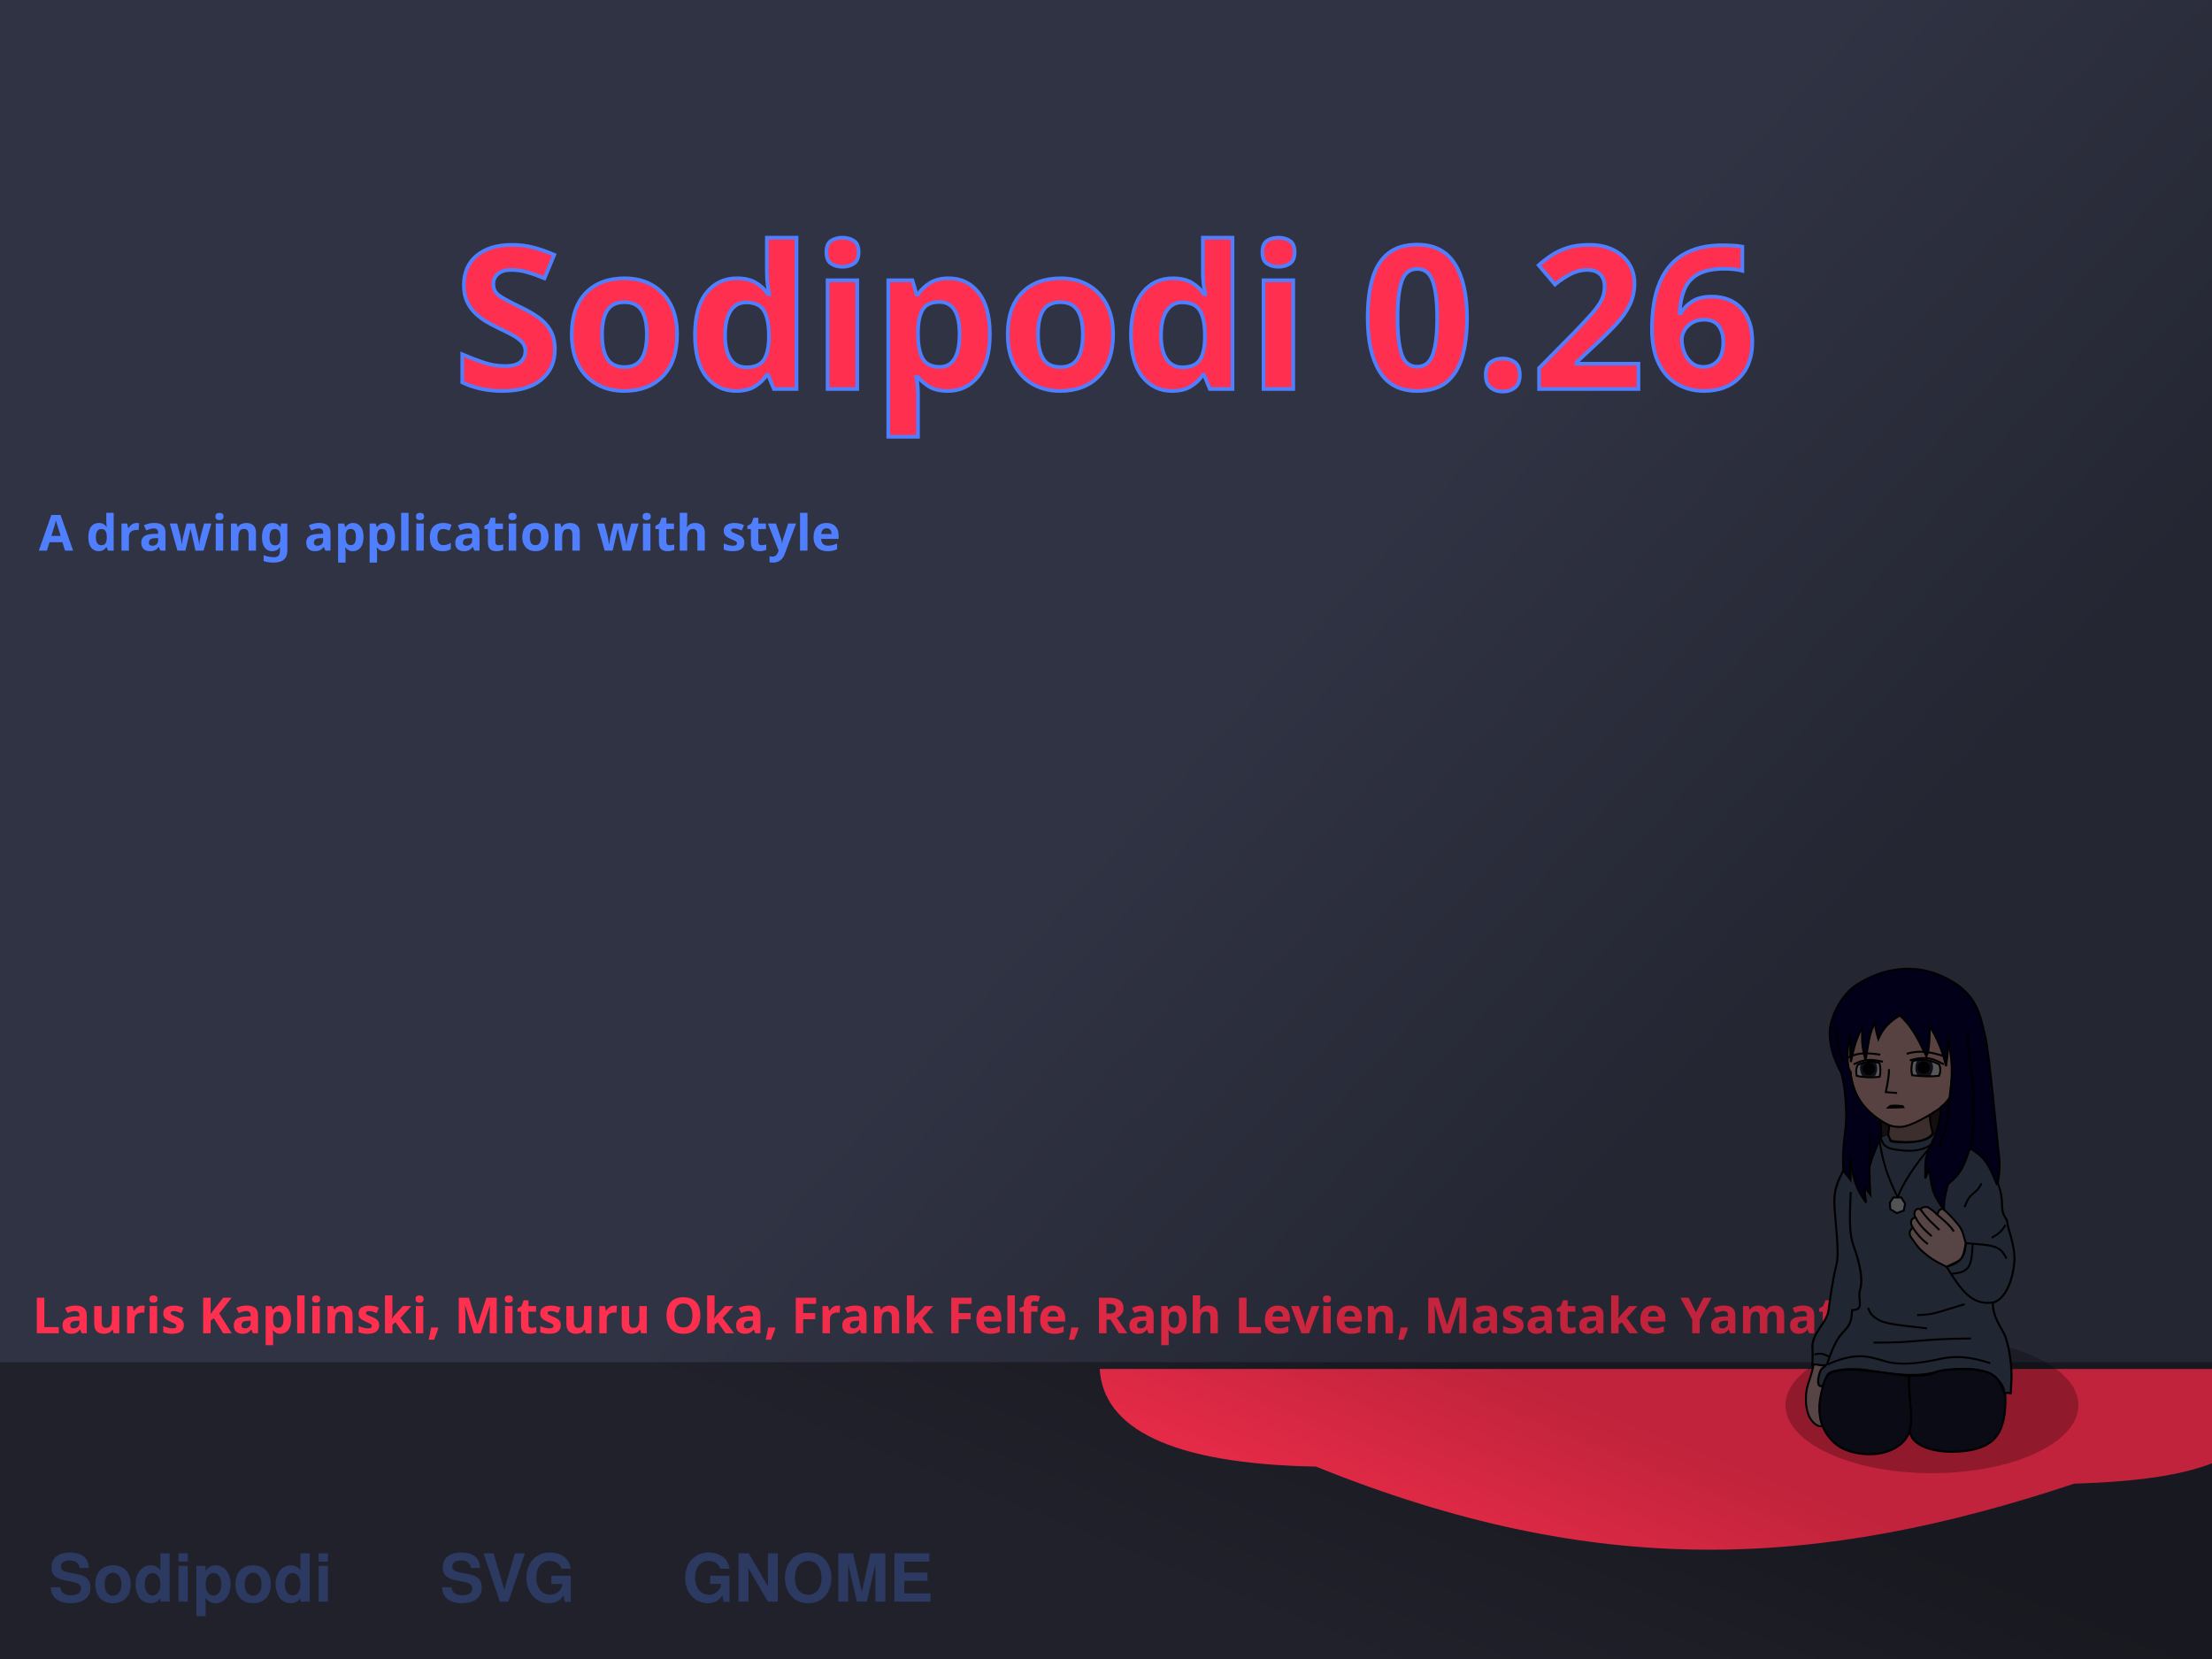
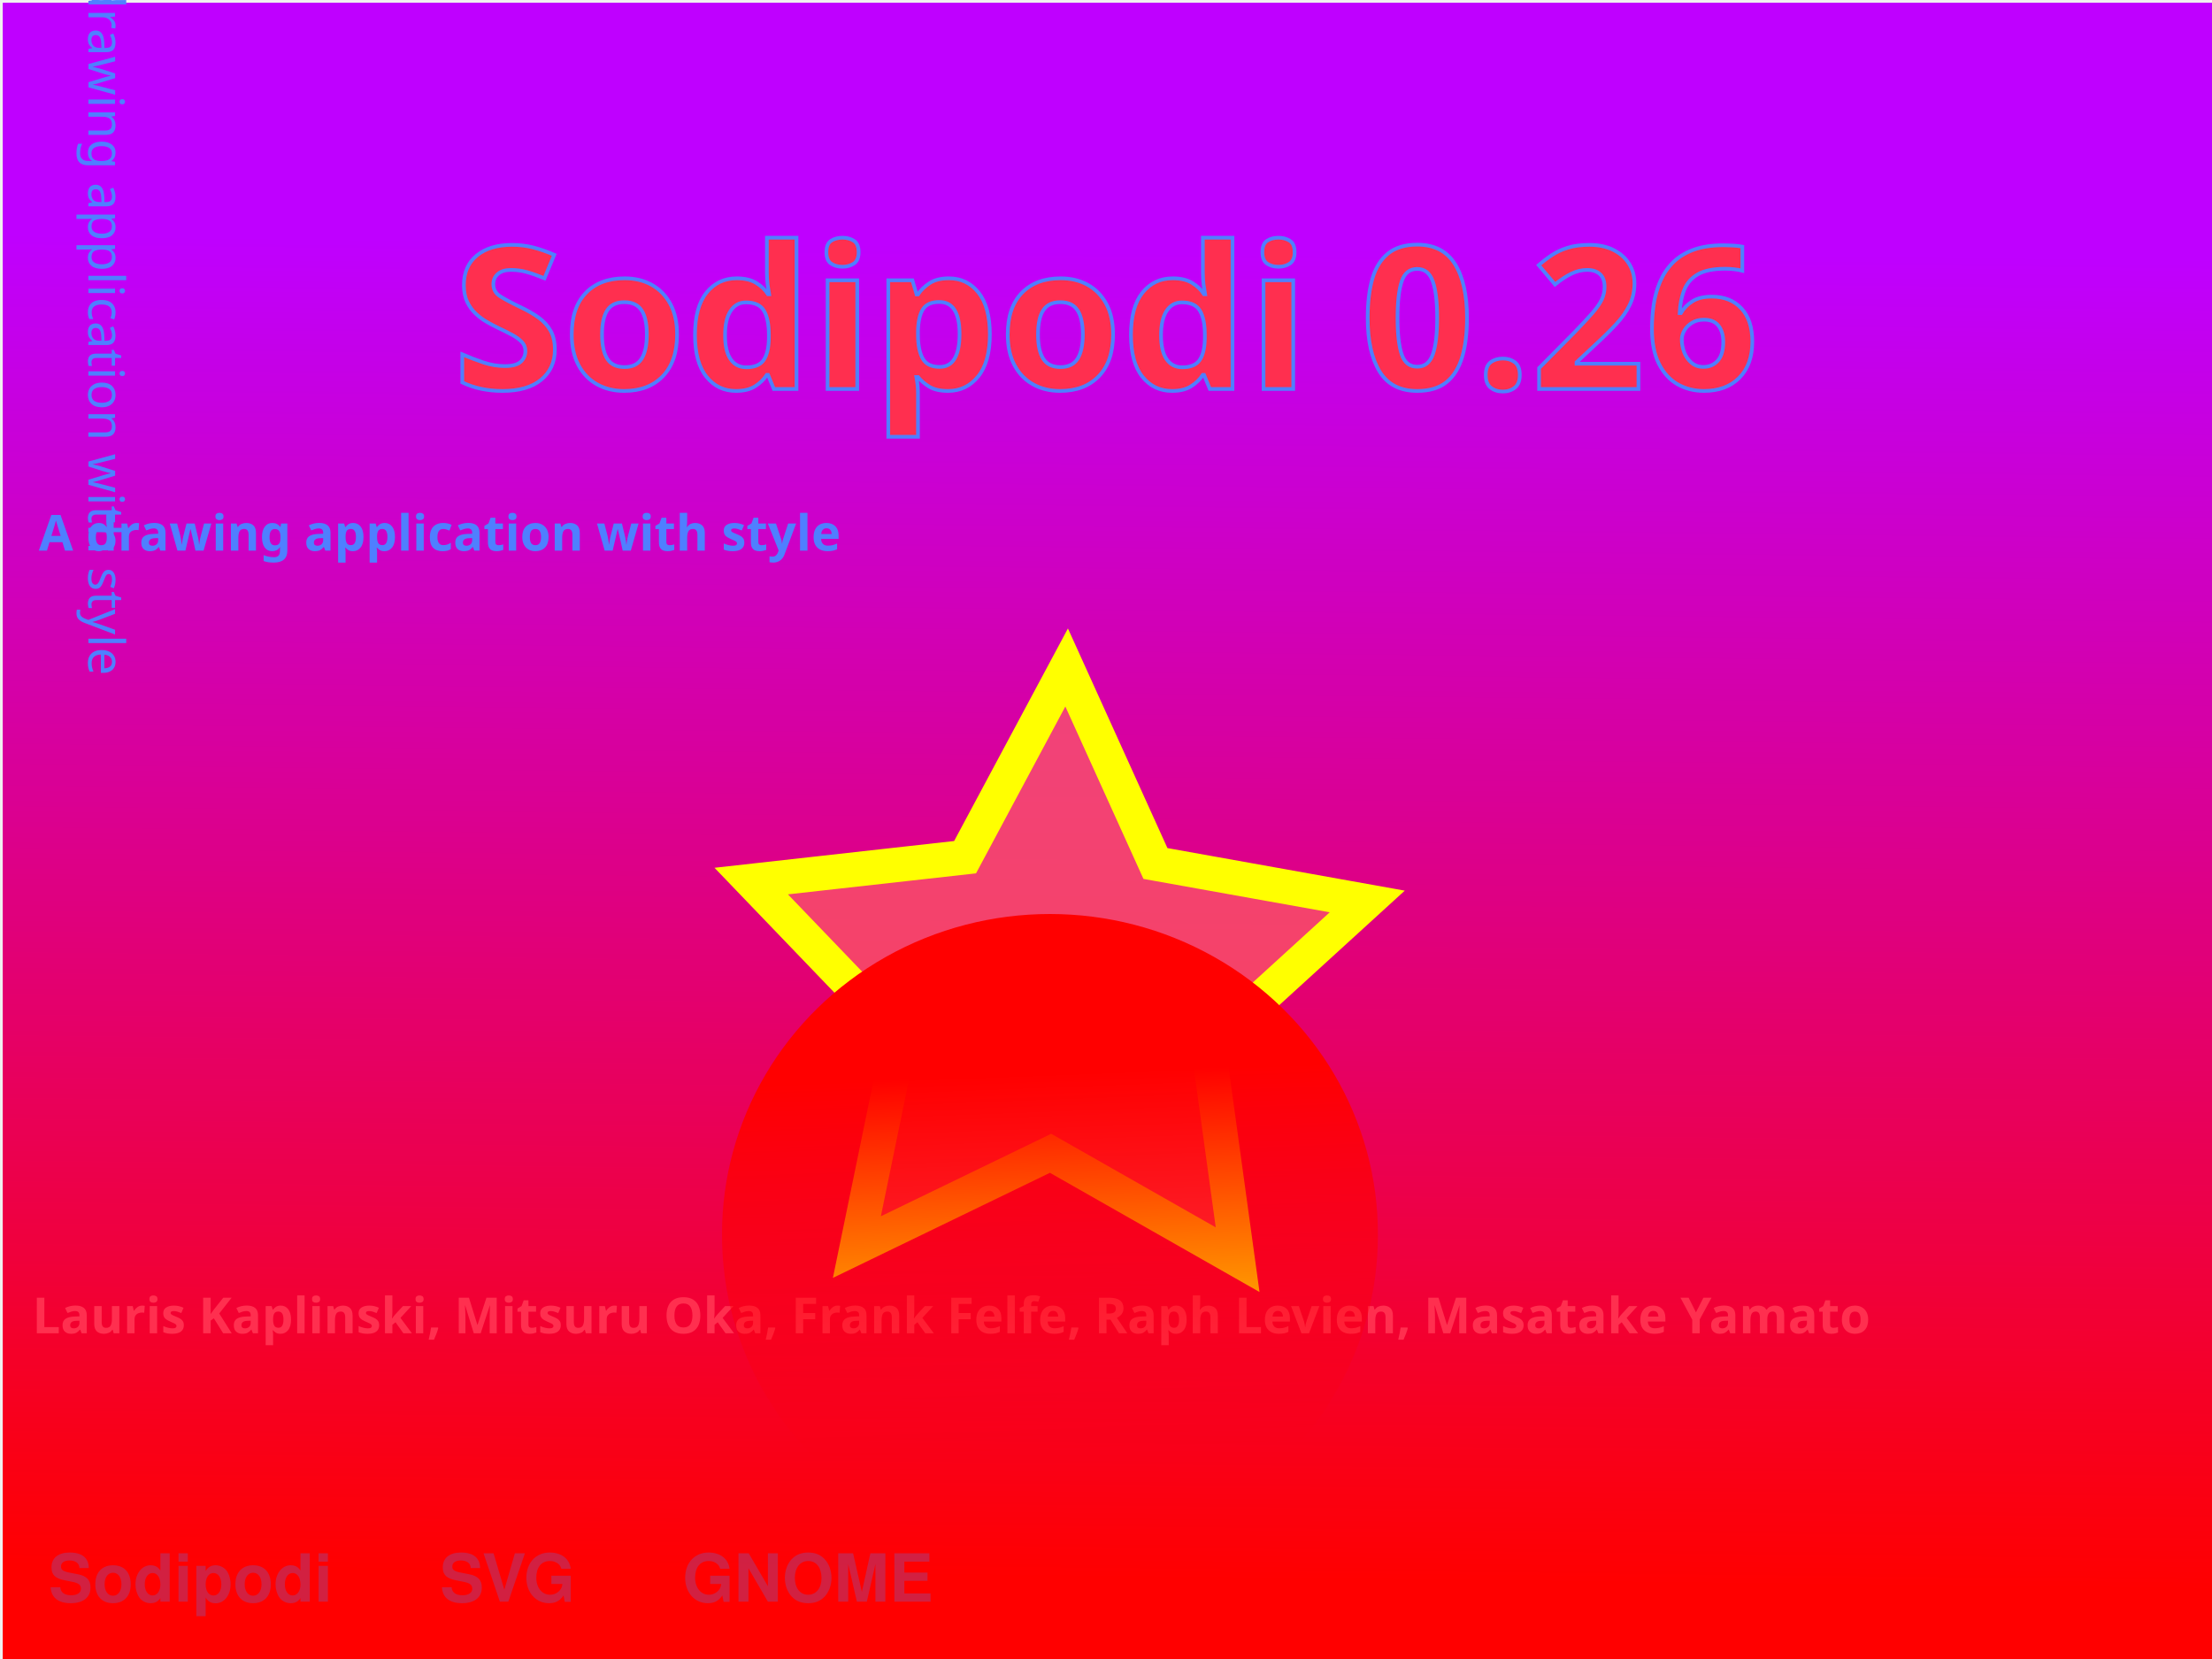
<svg xmlns="http://www.w3.org/2000/svg" xmlns:xlink="http://www.w3.org/1999/xlink" width="800" height="600" id="svg1212">
  <defs id="defs1214">
+     <linearGradient id="linearGradient217">
+       <stop style="stop-color:#ff0000;stop-opacity:1;" offset="0" id="stop218" />
+       <stop style="stop-color:#ff0000;stop-opacity:0;" offset="1" id="stop219" />
+     </linearGradient>
    <linearGradient id="linearGradient1417">
-       <stop style="stop-color:#000000;stop-opacity:0;" offset="0" id="stop1418" />
-       <stop style="stop-color:#000000;stop-opacity:0.749;" offset="1" id="stop1419" />
+       <stop style="stop-color:#ff0000;stop-opacity:1;" offset="0" id="stop1418" />
+       <stop style="stop-color:#bf00ff;stop-opacity:1;" offset="1" id="stop1419" />
    </linearGradient>
-     <linearGradient xlink:href="#linearGradient1417" id="linearGradient1420" x1="0.447" y1="0.438" x2="0.767" y2="0.68" />
-     <linearGradient xlink:href="#linearGradient1417" id="linearGradient1421" x1="0.428" y1="0.905" x2="0.873" y2="0.699" />
+     <linearGradient xlink:href="#linearGradient217" id="linearGradient1420" x1="0.496" y1="0.25" x2="0.519" y2="0.844" gradientUnits="objectBoundingBox" gradientTransform="scale(0.999997,1)" spreadMethod="pad" />
+     <linearGradient xlink:href="#linearGradient1417" id="linearGradient1421" x1="0.251" y1="0.945" x2="0.263" y2="0.141" gradientUnits="objectBoundingBox" spreadMethod="pad" />
  </defs>
-   <rect width="3607.79" height="3041.54" x="-1403.89" y="-1220.77" style="font-size:12;fill-rule:evenodd;stroke-width:2.18pt;" id="rect347" />
-   <rect width="800" height="600" x="0" y="0" style="font-size:12;fill:#303343;fill-rule:evenodd;stroke-width:0.996pt;" id="rect1215" />
+   <rect style="fill:url(#linearGradient1421);fill-opacity:1;fill-rule:evenodd;stroke:none;stroke-opacity:1;stroke-width:1pt;stroke-linejoin:miter;stroke-linecap:butt;" id="rect216" x="0.997" y="0.997" width="801.329" height="601.993" />
  <text x="11.696" y="482.198" style="font-size:18;font-weight:bold;fill:#ff2f4f;fill-rule:evenodd;stroke-width:1pt;font-family:Book Antiqua;" id="text1187">
    <tspan x="11.696" y="482.198" id="tspan1190">
Lauris Kaplinski, Mitsuru Oka, Frank Felfe, Raph Levien, Masatake Yamato</tspan>
  </text>
-   <rect width="800" height="107.343" x="0" y="492.657" style="font-size:12;fill:#131316;fill-opacity:0.544;fill-rule:evenodd;stroke-width:0.421pt;" id="rect1216" />
-   <path d="M 397.719 492.577 C 399.013 513.969 423.082 526.894 475.953 527.897 C 577.559 568.923 657.232 564.948 750.183 534.063 C 772.808 533.39 789 531.009 800 526.703 C 800 518.602 800 506.452 800 492.577 L 397.719 492.577 z " transform="translate(0,2.52271)" style="font-size:12;fill:#ff2f4f;fill-rule:evenodd;stroke-width:1.25;" id="path1239" />
-   <path d="M 211.951 489.759 L 441.643 597.102 L 800 597.102 L 800 489.759 L 211.951 489.759 z " transform="translate(0,2.898)" style="font-size:12;fill:url(#linearGradient1421);fill-opacity:0.33;fill-rule:evenodd;stroke-width:1.25;" id="path1217" />
-   <path d="M 585.499 0 L 211.951 492.657 L 800 492.657 L 800 0 L 585.499 0 z " style="font-size:12;fill:url(#linearGradient1420);fill-opacity:0.33;fill-rule:evenodd;stroke-width:1.25;" id="path1416" />
  <text x="400" y="140.678" style="font-size:72;font-weight:bold;fill:#ff2f4f;fill-rule:evenodd;stroke:#4f7fff;stroke-width:1pt;font-family:Book Antiqua;text-anchor:middle;" id="title">
    <tspan x="400" y="140.678" id="tspan257">
Sodipodi 0.26</tspan>
  </text>
  <text x="14.035" y="199.158" style="font-size:18;font-weight:bold;fill:#4f7fff;fill-rule:evenodd;stroke-width:1pt;font-family:Book Antiqua;" id="text1180">
    <tspan x="14.035" y="199.158" id="tspan1195">
A drawing application with style</tspan>
  </text>
  <a xlink:href="http://www.sodipodi.com/" style="font-size:12;" id="a89">
    <text x="17.544" y="579.274" style="font-size:24;font-weight:bold;fill:#4f7fff;fill-opacity:0.256;fill-rule:evenodd;stroke-width:1pt;font-family:Helvetica;" id="text1192">
      <tspan x="17.544" y="579.274" id="tspan1313">
Sodipodi</tspan>
    </text>
  </a>
  <a xlink:href="http://www.w3.org/TR/SVG/" style="font-size:12;" id="a93">
    <text x="159.064" y="579.274" style="font-size:24;font-weight:bold;fill:#4f7fff;fill-opacity:0.256;fill-rule:evenodd;stroke-width:1pt;font-family:Helvetica;" id="text1315">
      <tspan x="159.064" y="579.274" id="tspan1318">
SVG</tspan>
    </text>
  </a>
  <a xlink:href="http://www.gnome.org/" style="font-size:12;" id="a97">
    <text x="246.784" y="579.274" style="font-size:24;font-weight:bold;fill:#4f7fff;fill-opacity:0.256;fill-rule:evenodd;stroke-width:1pt;font-family:Helvetica;" id="text1320">
      <tspan x="246.784" y="579.274" id="tspan1323">
GNOME</tspan>
    </text>
  </a>
-   <ellipse cx="688.621" cy="504.418" rx="52.977" ry="24.596" transform="translate(10.0908,3.78407)" style="font-size:12;fill-opacity:0.25;fill-rule:evenodd;stroke-width:1pt;" id="path263" />
-   <g transform="translate(6.30678,-6.30678)" style="font-size:12;" id="g215">
-     <g transform="translate(-343.404,0)" id="g169">
-       <path d="M 380.473 401.903 C 381.879 410.341 384.129 413.715 384.973 418.778 C 385.816 423.84 385.535 430.028 383.848 434.528 C 382.16 439.028 379.066 441.278 377.379 441.84 C 375.691 442.403 374.567 442.403 375.41 439.59 C 376.254 436.778 377.379 428.341 375.129 419.903 C 372.316 410.622 372.317 405.559 371.473 401.903 C 375.691 401.059 377.66 400.497 380.473 401.903 z " transform="matrix(-0.560503,0,0,0.560503,1206.26,274.328)" style="fill:#ffc9c9;fill-rule:evenodd;stroke:#000000;stroke-width:1.25;" id="path101" />
-       <path d="M 264.87 362.356 C 264.745 370.006 261.723 374.914 258.113 381.332 C 254.503 387.75 252.096 403.795 252.898 414.225 C 253.7 424.654 252.096 419.84 255.706 420.643 C 259.316 421.445 254.904 416.631 264.531 409.812 C 274.158 402.993 290.203 404.597 304.243 407.807 C 318.282 411.016 339.141 407.004 346.762 405.801 C 354.384 404.597 369.226 405.4 371.231 408.609 C 373.237 411.818 372.836 416.23 375.644 416.23 C 378.451 416.23 377.649 411.016 376.446 407.405 C 375.242 403.795 373.638 404.597 372.435 402.592 C 377.649 403.394 377.854 401.405 381.234 402.634 C 381.234 402.634 380.94 396.731 381.161 392.242 C 382.303 382.53 372.02 375.674 370.877 367.675 C 369.734 359.677 368.02 346.536 365.735 337.966 C 363.45 329.396 367.098 305.972 367.098 296.831 C 367.098 287.69 363.45 280.834 359.45 273.978 C 348.691 261.898 342.848 257.146 332.598 253.41 C 332.598 254.553 330.884 255.696 330.884 257.981 C 327.456 259.695 305.058 259.695 303.504 253.017 C 279.912 259.811 271.123 267.02 266.324 275.692 C 261.382 284.947 258.897 291.118 258.897 299.116 C 258.897 307.115 255.469 307.686 255.469 310.543 C 255.469 313.399 251.47 323.112 250.899 331.682 C 250.327 340.252 254.244 359.761 264.87 362.356 z " transform="matrix(-0.560503,0,0,0.560503,1206.26,274.328)" style="fill:#617193;fill-rule:evenodd;stroke:#000000;stroke-width:1pt;" id="path102" />
-       <path d="M 356.523 290.963 C 356.818 303.366 358.295 315.769 354.456 326.4 C 350.617 337.03 349.436 344.708 349.731 349.728 C 350.026 354.748 351.207 354.158 350.912 358.587 C 350.617 363.017 349.14 367.151 355.637 367.151 C 355.932 372.762 355.932 376.01 361.838 381.916 C 367.744 387.822 371.879 402.587 371.879 402.587 " transform="matrix(-0.560503,0,0,0.560503,1206.26,274.328)" style="fill:none;fill-rule:evenodd;stroke:#000000;stroke-width:1pt;" id="path103" />
-       <path d="M 278.858 385.46 C 314.59 385.755 313.704 388.413 341.758 388.118 " transform="matrix(-0.560503,0,0,0.560503,1206.26,274.328)" style="fill:none;fill-rule:evenodd;stroke:#000000;stroke-width:1.25;" id="path104" />
-       <path d="M 282.993 363.312 C 301.006 368.628 302.187 370.104 313.704 370.399 " transform="matrix(-0.560503,0,0,0.560503,1206.26,274.328)" style="fill:none;fill-rule:evenodd;stroke:#000000;stroke-width:1.25;" id="path105" />
-       <path d="M 307.207 378.963 L 307.207 378.963 C 330.832 376.306 335.261 375.715 339.691 372.762 C 344.12 369.809 344.12 368.332 345.301 365.675 " transform="matrix(-0.560503,0,0,0.560503,1206.26,274.328)" style="fill:none;fill-rule:evenodd;stroke:#000000;stroke-width:1.25;" id="path106" />
-       <path d="M 266.456 401.406 C 280.04 396.977 289.194 396.681 297.758 398.453 C 306.322 400.225 322.268 403.769 334.08 400.225 C 345.892 396.681 353.57 394.319 371.583 402.292 " transform="matrix(-0.560503,0,0,0.560503,1206.26,274.328)" style="fill:none;fill-rule:evenodd;stroke:#000000;stroke-width:1.25;" id="path107" />
-       <path d="M 272.067 285.353 C 276.496 293.916 279.154 289.782 282.993 300.708 " transform="matrix(-0.560503,0,0,0.560503,1206.26,274.328)" style="fill:none;fill-rule:evenodd;stroke:#000000;stroke-width:1.25;" id="path108" />
-       <path d="M 256.711 312.225 C 259.369 317.245 263.503 319.312 265.57 320.493 " transform="matrix(-0.560503,0,0,0.560503,1206.26,274.328)" style="fill:none;fill-rule:evenodd;stroke:#000000;stroke-width:1.25;" id="path109" />
-       <path d="M 298.939 254.641 L 298.939 254.641 C 307.503 267.044 321.382 264.386 328.174 263.5 C 334.966 262.614 335.852 259.366 337.328 255.822 " transform="matrix(-0.560503,0,0,0.560503,1206.26,274.328)" style="fill:none;fill-rule:evenodd;stroke:#000000;stroke-width:1.25;" id="path110" />
-       <path d="M 277.832 324.856 C 278.676 337.793 278.957 342.856 291.332 343.7 " transform="matrix(-0.560503,0,0,0.560503,1206.26,274.328)" style="fill:none;fill-rule:evenodd;stroke:#000000;stroke-width:1.25;" id="path111" />
-       <path d="M 370.644 397.137 C 374.863 395.168 375.426 394.887 379.926 395.731 " transform="matrix(-0.560503,0,0,0.560503,1206.26,274.328)" style="fill:none;fill-rule:evenodd;stroke:#000000;stroke-width:1.25;" id="path112" />
-       <path d="M 265.031 362.252 C 278.439 364.343 285.829 353.612 294.627 339.18 C 286.786 337.202 282.524 333.168 282.269 323.982 C 264.62 325.397 260.067 325.142 256.041 333.967 " transform="matrix(-0.560503,0,0,0.560503,1206.26,274.328)" style="fill:none;fill-rule:evenodd;stroke:#000000;stroke-width:1.25;" id="path113" />
-       <path d="M 293.301 231.481 C 293.863 244.7 295.551 250.606 297.238 255.106 C 308.488 251.731 323.394 249.481 336.051 255.106 C 336.894 250.887 336.332 247.793 336.894 245.262 C 333.238 247.512 329.863 249.2 325.363 248.918 C 320.863 248.637 305.957 243.293 293.301 231.481 z " transform="matrix(-0.560503,0,0,0.560503,1206.26,274.328)" style="fill:#3e282c;fill-rule:evenodd;stroke-width:0.125;" id="path114" />
-       <path d="M 305.527 241.349 C 317.902 247.255 327.465 248.661 331.684 247.817 C 331.684 250.911 332.246 251.755 332.246 253.724 C 332.246 254.849 331.121 256.536 330.559 257.942 C 318.465 259.63 307.496 258.786 303.559 253.161 C 304.684 248.38 305.246 246.974 305.527 241.349 z " transform="matrix(-0.560503,0,0,0.560503,1206.26,274.328)" style="fill:#b38787;fill-rule:evenodd;stroke:#000000;stroke-width:1.25;" id="path115" />
-       <path d="M 287.246 205.911 C 287.527 221.38 291.746 231.786 298.496 236.567 C 305.246 241.349 317.621 248.661 324.09 248.942 C 330.559 249.224 333.652 246.974 337.309 244.724 C 340.965 242.474 354.184 234.88 356.715 213.786 C 358.121 212.38 359.527 212.099 360.09 208.724 C 360.652 205.349 360.934 196.63 358.684 186.786 C 356.434 176.942 350.527 165.974 340.121 163.442 C 329.715 160.911 322.121 161.755 315.934 163.442 C 309.746 165.13 294.277 171.88 291.465 183.974 C 288.652 196.067 287.527 206.755 287.246 205.911 z " transform="matrix(-0.560503,0,0,0.560503,1206.26,274.328)" style="fill:#ffbfbf;fill-rule:evenodd;stroke:#000000;stroke-width:1.25;" id="path116" />
-       <path d="M 256.711 422.373 C 256.12 446.587 263.798 455.151 280.926 457.809 C 298.053 460.467 315.771 456.332 318.134 446.587 C 320.496 436.842 318.429 420.01 319.02 409.379 C 299.53 410.265 307.798 405.54 286.536 405.245 C 265.275 404.95 262.617 410.265 260.254 414.104 C 257.892 417.943 257.006 422.373 256.711 422.373 z " transform="matrix(-0.560503,0,0,0.560503,1206.26,274.328)" style="fill:#1d1f3e;fill-rule:evenodd;stroke:#000000;stroke-width:1pt;" id="path117" />
-       <path d="M 319.02 409.675 L 319.02 409.675 C 319.315 430.05 312.818 444.52 324.63 453.97 C 336.442 463.42 355.046 460.467 363.019 455.742 C 370.993 451.017 379.261 440.091 376.013 423.259 C 372.764 406.426 370.697 407.608 362.429 405.836 C 354.16 404.064 319.02 409.97 319.02 409.675 z " transform="matrix(-0.560503,0,0,0.560503,1206.26,274.328)" style="fill:#1d1f3e;fill-rule:evenodd;stroke:#000000;stroke-width:1pt;" id="path118" />
-       <path d="M 299.473 253.965 C 300.316 258.465 302.285 260.434 305.098 261.84 C 314.941 273.372 323.379 286.028 326.191 294.465 C 334.066 278.153 335.754 271.122 338.285 255.934 " transform="matrix(-0.560503,0,0,0.560503,1206.26,274.328)" style="fill:none;fill-rule:evenodd;stroke:#000000;stroke-width:1.25;" id="path119" />
-       <path d="M 262.092 286.234 C 267.101 274.65 268.98 268.701 279.625 262.753 C 283.695 274.963 285.573 279.346 293.713 285.921 C 296.844 296.879 296.218 300.009 296.218 302.827 C 304.045 291.556 304.045 289.678 305.923 275.902 C 306.863 279.033 307.802 280.598 308.428 282.164 C 308.428 269.641 308.741 269.014 304.358 259.622 C 299.975 250.23 298.41 242.716 298.41 236.141 C 295.592 234.262 295.279 233.01 292.774 230.819 C 291.522 217.669 289.862 212.115 293.67 191.795 C 293.623 200.076 293.889 201.822 295.004 209.777 C 297.741 198.112 300.923 192.026 305.306 184.032 C 305.898 191.426 305.366 198.331 307.644 203.499 C 311.392 196.161 315.585 185.285 324.798 177.084 C 331.433 180.949 335.76 185.4 338.707 192.258 C 340.556 185.89 340.924 184.015 340.178 180.888 C 343.926 187.33 344.282 189.432 346.954 206.256 C 350.316 192.867 348.674 191.833 349.3 184.632 C 352.962 193.63 353.645 193.592 356.372 207.076 C 357.093 199.596 356.518 197.997 356.874 190.075 C 358.791 196.873 359.46 210.468 356.643 213.286 C 355.703 226.122 350.068 236.141 337.232 244.907 C 337.232 248.664 336.605 251.482 336.918 255.239 C 339.11 259.935 342.241 267.136 344.432 274.65 C 344.432 280.598 344.119 287.486 343.806 292.809 C 345.685 290.304 345.685 289.678 347.25 288.425 C 347.563 292.809 346.937 294.061 346.624 297.818 C 351.32 290.617 354.138 288.112 357.269 267.762 C 357.269 274.963 356.329 278.407 356.643 283.103 C 358.521 280.285 359.773 279.659 361.339 276.841 C 362.278 260.561 359.46 252.108 359.46 242.716 C 359.46 233.323 360.399 221.739 362.591 214.225 C 366.661 206.398 369.792 198.884 370.105 189.179 C 370.418 179.473 363.217 163.819 352.259 156.932 C 341.302 150.044 320.951 141.278 297.783 151.609 C 274.615 161.941 273.05 176.969 269.919 189.492 C 266.788 202.015 262.092 257.744 260.84 267.136 C 259.588 276.528 261.779 286.547 262.092 286.234 z " transform="matrix(-0.560503,0,0,0.560503,1206.26,274.328)" style="fill:#040045;fill-rule:evenodd;stroke:#000000;stroke-width:1.25;" id="path120" />
-       <path d="M 293.087 231.445 C 293.713 246.785 295.279 252.108 299.662 261.187 " transform="matrix(-0.560503,0,0,0.560503,1206.26,274.328)" style="fill:none;fill-opacity:0.524;fill-rule:evenodd;stroke:#000000;stroke-width:1.25;" id="path121" />
-       <path d="M 279.312 262.753 C 277.433 254.925 276.807 243.968 277.12 230.506 C 277.433 217.043 280.564 203.581 281.19 189.492 " transform="matrix(-0.560503,0,0,0.560503,1206.26,274.328)" style="fill:none;fill-opacity:0.524;fill-rule:evenodd;stroke:#000000;stroke-width:1.25;" id="path122" />
-       <path d="M 344.432 273.711 C 345.182 264.631 343.682 261.932 343.932 253.423 " transform="matrix(-0.560503,0,0,0.560503,1206.26,274.328)" style="fill:none;fill-opacity:0.524;fill-rule:evenodd;stroke:#000000;stroke-width:1.25;" id="path123" />
-       <path d="M 365.722 185.109 C 365.409 193.875 365.096 196.38 363.843 199.824 C 362.591 203.268 362.591 204.52 360.713 205.772 " transform="matrix(-0.560503,0,0,0.560503,1206.26,274.328)" style="fill:none;fill-opacity:0.524;fill-rule:evenodd;stroke:#000000;stroke-width:1.25;" id="path124" />
-       <path d="M 323.941 294.466 L 321.41 298.403 L 322.254 302.903 L 326.754 304.59 L 330.973 302.059 L 331.254 297.84 L 329.004 294.465 L 323.941 294.466 z " transform="matrix(-0.560503,0,0,0.560503,1206.26,274.328)" style="fill:#ecf3ff;fill-rule:evenodd;stroke:#000000;stroke-width:1.25;" id="path125" />
-       <g transform="matrix(-0.560503,0,0,0.560503,1206.26,274.328)" id="g126">
-         <path d="M 282.332 323.731 C 283.457 320.637 283.832 315.824 287.425 311.731 C 291.269 307.012 295.207 303.137 296.894 302.012 C 299.269 301.637 300.019 303.418 300.582 305.669 C 302.488 303.731 303.801 302.637 306.895 300.669 C 309.926 300.544 310.768 300.929 311.27 302.3 C 314.29 300.469 316.647 304.405 314.742 307.352 C 316.765 307.672 319.097 309.997 316.426 313.918 C 318.957 316.012 318.988 318.262 317.363 320.543 C 315.113 323.544 313.644 326.231 310.457 329.075 C 306.144 332.825 303.426 334.981 294.707 339.2 C 285.426 334.7 284.019 335.825 282.332 323.731 z " style="fill:#ffc9c9;fill-rule:evenodd;stroke:#000000;stroke-width:1.25;" id="path127" />
-         <path d="M 316.519 313.981 C 312.988 319.106 310.426 321.762 306.769 324.575 " style="fill:none;fill-rule:evenodd;stroke:#000000;stroke-width:1.25;" id="path128" />
-         <path d="M 314.769 307.387 C 311.113 313.856 307.363 316.668 304.269 319.481 " style="fill:none;fill-rule:evenodd;stroke:#000000;stroke-width:1.25;" id="path129" />
-         <path d="M 311.301 302.418 C 306.238 309.45 304.051 310.7 299.269 315.481 " style="fill:none;fill-rule:evenodd;stroke:#000000;stroke-width:1.25;" id="path130" />
-         <path d="M 300.051 306.106 C 294.144 311.169 292.176 313.043 289.926 316.418 " style="fill:none;fill-rule:evenodd;stroke:#000000;stroke-width:1.25;" id="path131" />
-       </g>
-       <path d="M 322.727 235.002 C 326.102 234.551 329.072 234.47 331.029 234.786 C 331.908 235.371 333.391 236.42 333.645 237.147 C 330.121 237.2 325.036 236.93 321.7 236.825 C 321.737 236.045 322.164 235.565 322.727 235.002 z " transform="matrix(-0.560503,0,0,0.560503,1206.26,274.328)" style="fill-rule:evenodd;stroke-width:0.125;" id="path145" />
-       <path d="M 326.582 227.075 C 331.457 226.7 331.457 226.7 333.894 226.512 C 332.394 219.95 331.644 213.95 331.832 211.7 " transform="matrix(-0.560503,0,0,0.560503,1206.26,274.328)" style="fill:none;fill-rule:evenodd;stroke:#000000;stroke-width:1.25;" id="path146" />
-       <path d="M 337.457 202.325 C 349.832 200.45 353.207 201.95 358.832 204.387 " transform="matrix(-0.560503,0,0,0.560503,1206.26,274.328)" style="fill:none;fill-rule:evenodd;stroke:#000000;stroke-width:1.25;" id="path161" />
-       <path d="M 337.832 216.575 C 337.081 213.762 337.269 210.2 338.019 207.762 C 343.457 206.075 346.832 206.825 351.894 208.887 C 353.019 210.95 353.207 213.012 352.645 216.013 C 348.895 216.95 342.707 217.325 337.832 216.575 z " transform="matrix(-0.560503,0,0,0.560503,1206.26,274.328)" style="fill:#ffffff;fill-rule:evenodd;stroke-width:1.25;" id="path162" />
-       <path d="M 341.898 216.492 C 340.091 212.96 340.339 209.982 341.358 207.147 C 343.795 207.522 347.207 207.387 348.707 208.137 C 349.943 210.269 349.322 213.269 348.273 216.17 C 346.21 216.545 345.085 216.867 341.898 216.492 z " transform="matrix(-0.702894,-0,0,0.560503,1255.38,274.328)" style="fill:#272b49;fill-rule:evenodd;stroke-width:0.125;" id="path163" />
-       <path d="M 335.753 206.893 C 345.788 204.552 348.966 206.056 354.653 208.565 " transform="matrix(-0.560503,0,0,0.560503,1206.26,274.328)" style="fill:none;fill-rule:evenodd;stroke:#000000;stroke-width:1.25;" id="path164" />
-       <path d="M 320.394 201.762 C 312.332 199.325 305.019 200.262 293.769 204.2 " transform="matrix(-0.560503,0,0,0.560503,1206.26,274.328)" style="fill:none;fill-rule:evenodd;stroke:#000000;stroke-width:1.25;" id="path157" />
-       <path d="M 316.832 215.637 C 317.77 212.075 317.207 209.45 316.644 206.637 C 310.644 204.388 304.082 206.074 299.394 208.7 C 298.269 211.887 298.644 213.762 299.582 216.012 C 304.457 216.575 310.27 216.388 316.832 215.637 z " transform="matrix(-0.560503,0,0,0.560503,1206.26,274.328)" style="fill:#ffffff;fill-rule:evenodd;stroke-width:1.25;" id="path158" />
-       <path d="M 305.71 216.2 C 303.536 211.782 303.565 208.617 305.529 206.18 C 308.904 205.43 310.381 205.272 313.006 206.022 C 314.752 209.96 314.318 213.311 312.789 215.825 C 309.977 216.575 309.273 216.387 305.71 216.2 z " transform="matrix(-0.635071,-0,0,0.560503,1229.31,274.328)" style="fill:#272b49;fill-rule:evenodd;stroke-width:0.125;" id="path159" />
-       <path d="M 318.359 206.057 C 306.484 202.377 301.633 206.057 296.448 208.566 " transform="matrix(-0.560503,0,0,0.560503,1206.26,274.328)" style="fill:none;fill-rule:evenodd;stroke:#000000;stroke-width:1.25;" id="path160" />
-       <path d="M 337.832 216.575 C 337.081 213.762 337.269 210.2 338.019 207.762 C 343.457 206.075 346.832 206.825 351.894 208.887 C 353.019 210.95 353.207 213.012 352.645 216.013 C 348.895 216.95 342.707 217.325 337.832 216.575 z " transform="matrix(-0.560503,0,0,0.560503,1206.26,274.328)" style="fill:none;fill-rule:evenodd;stroke:#000000;stroke-width:1.25;" id="path165" />
-       <path d="M 316.832 215.637 C 317.77 212.075 317.207 209.45 316.644 206.637 C 310.644 204.388 304.082 206.074 299.394 208.7 C 298.269 211.887 298.644 213.762 299.582 216.012 C 304.457 216.575 310.27 216.388 316.832 215.637 z " transform="matrix(-0.560503,0,0,0.560503,1206.26,274.328)" style="fill:none;fill-rule:evenodd;stroke:#000000;stroke-width:1.25;" id="path166" />
-       <ellipse cx="1032.711" cy="392.389" rx="2.25" ry="2.25" transform="translate(0.125,0)" style="fill-rule:evenodd;stroke-width:1pt;" id="path167" />
-       <ellipse cx="1032.711" cy="392.389" rx="2.25" ry="2.25" transform="translate(-19.75,0.5)" style="fill-rule:evenodd;stroke-width:1pt;" id="path168" />
-     </g>
-     <path d="M 1130.16 508.953 C 1129.74 508.488 1130.03 506.054 1129.91 503.538 C 1129.27 498.094 1135.03 494.251 1135.67 489.768 C 1136.31 485.285 1137.27 477.919 1138.55 473.116 C 1139.84 468.312 1137.79 455.183 1137.79 450.06 C 1137.79 444.936 1138.84 442.468 1141.02 438.855 C 1140.49 429.73 1142.07 424.992 1142.07 419.728 C 1142.07 414.463 1141.55 407.97 1140.32 403.759 C 1138.04 399.372 1136.28 395.16 1136.11 389.72 C 1135.93 384.28 1139.97 375.506 1146.11 371.646 C 1152.25 367.785 1163.66 362.872 1176.64 368.662 C 1189.63 374.453 1190.5 382.877 1192.26 389.896 C 1194.01 396.915 1196.65 428.151 1197.35 433.416 C 1198.05 438.68 1196.82 444.295 1196.58 443.955 C 1197.22 445.864 1198.44 449.099 1198.44 451.34 C 1198.44 455.824 1200.36 456.144 1200.36 457.745 C 1200.36 459.346 1202.6 464.79 1202.92 469.594 C 1203.24 474.397 1201.05 485.332 1195.09 486.787 C 1195.16 491.074 1196.85 493.825 1198.88 497.423 C 1200.9 501.02 1202.25 510.013 1201.8 515.859 C 1201.35 521.705 1201.38 519.007 1199.38 519.504 C 1199.74 533.123 1195.69 538.799 1186.09 540.288 C 1176.49 541.778 1166.56 540.085 1164.84 533.3 C 1164.24 534.977 1163.24 536.813 1161.59 538.137 C 1154.97 543.433 1144.55 541.778 1140.08 539.13 C 1137.85 537.806 1134.94 534.362 1133.42 531.386 C 1132.85 531.653 1132.6 531.653 1132.03 531.338 C 1131.08 531.023 1129.35 529.762 1128.4 527.239 C 1127.46 524.717 1127.3 521.249 1127.77 518.411 C 1128.24 515.573 1129.38 513.682 1130.16 508.953 z " transform="translate(-480.636,-9.35673)" style="fill-opacity:0.66;fill-rule:evenodd;stroke-width:0.362;" id="path854" />
-   </g>
+   <polygon style="font-size:12;fill:#ff6464;fill-rule:evenodd;stroke-width:12.5;fill-opacity:0.667;stroke:#ffff00;stroke-opacity:1;stroke-dasharray:none;" id="polygon209" points="415.615,439.535 343.544,410.153 278.482,452.866 284.155,375.244 223.427,326.565 299.003,307.973 326.533,235.175 367.57,301.308 445.312,304.995 395.097,364.458 415.615,439.535 " transform="matrix(0.991537,0.129629,-0.129629,0.991537,92.4821,-34.1122)" />
+   <text x="38.952" y="-24.106" style="font-size:18;font-weight:normal;fill:#4f7fff;fill-rule:evenodd;stroke-width:1pt;font-family:Bitstream Cyberbit;font-style:normal;text-anchor:start;writing-mode:tb;" id="text210" transform="scale(0.999978,0.999978)">
+     <tspan x="38.952" y="-24.106" id="tspan213">
+ A drawing application with style</tspan>
+   </text>
+   <path style="fill:url(#linearGradient1420);fill-opacity:1;stroke:none;stroke-opacity:1;fill-rule:evenodd;stroke-width:1pt;stroke-linejoin:miter;stroke-linecap:butt;" id="path215" d="M 360.797 358.804 A 118.605 115.615 0 1 0 123.588,358.804 A 118.605 115.615 0 1 0 360.797 358.804 L 242.193 358.804 z" transform="matrix(0.999998,0,0,0.999998,137.541,87.7075)" />
</svg>
